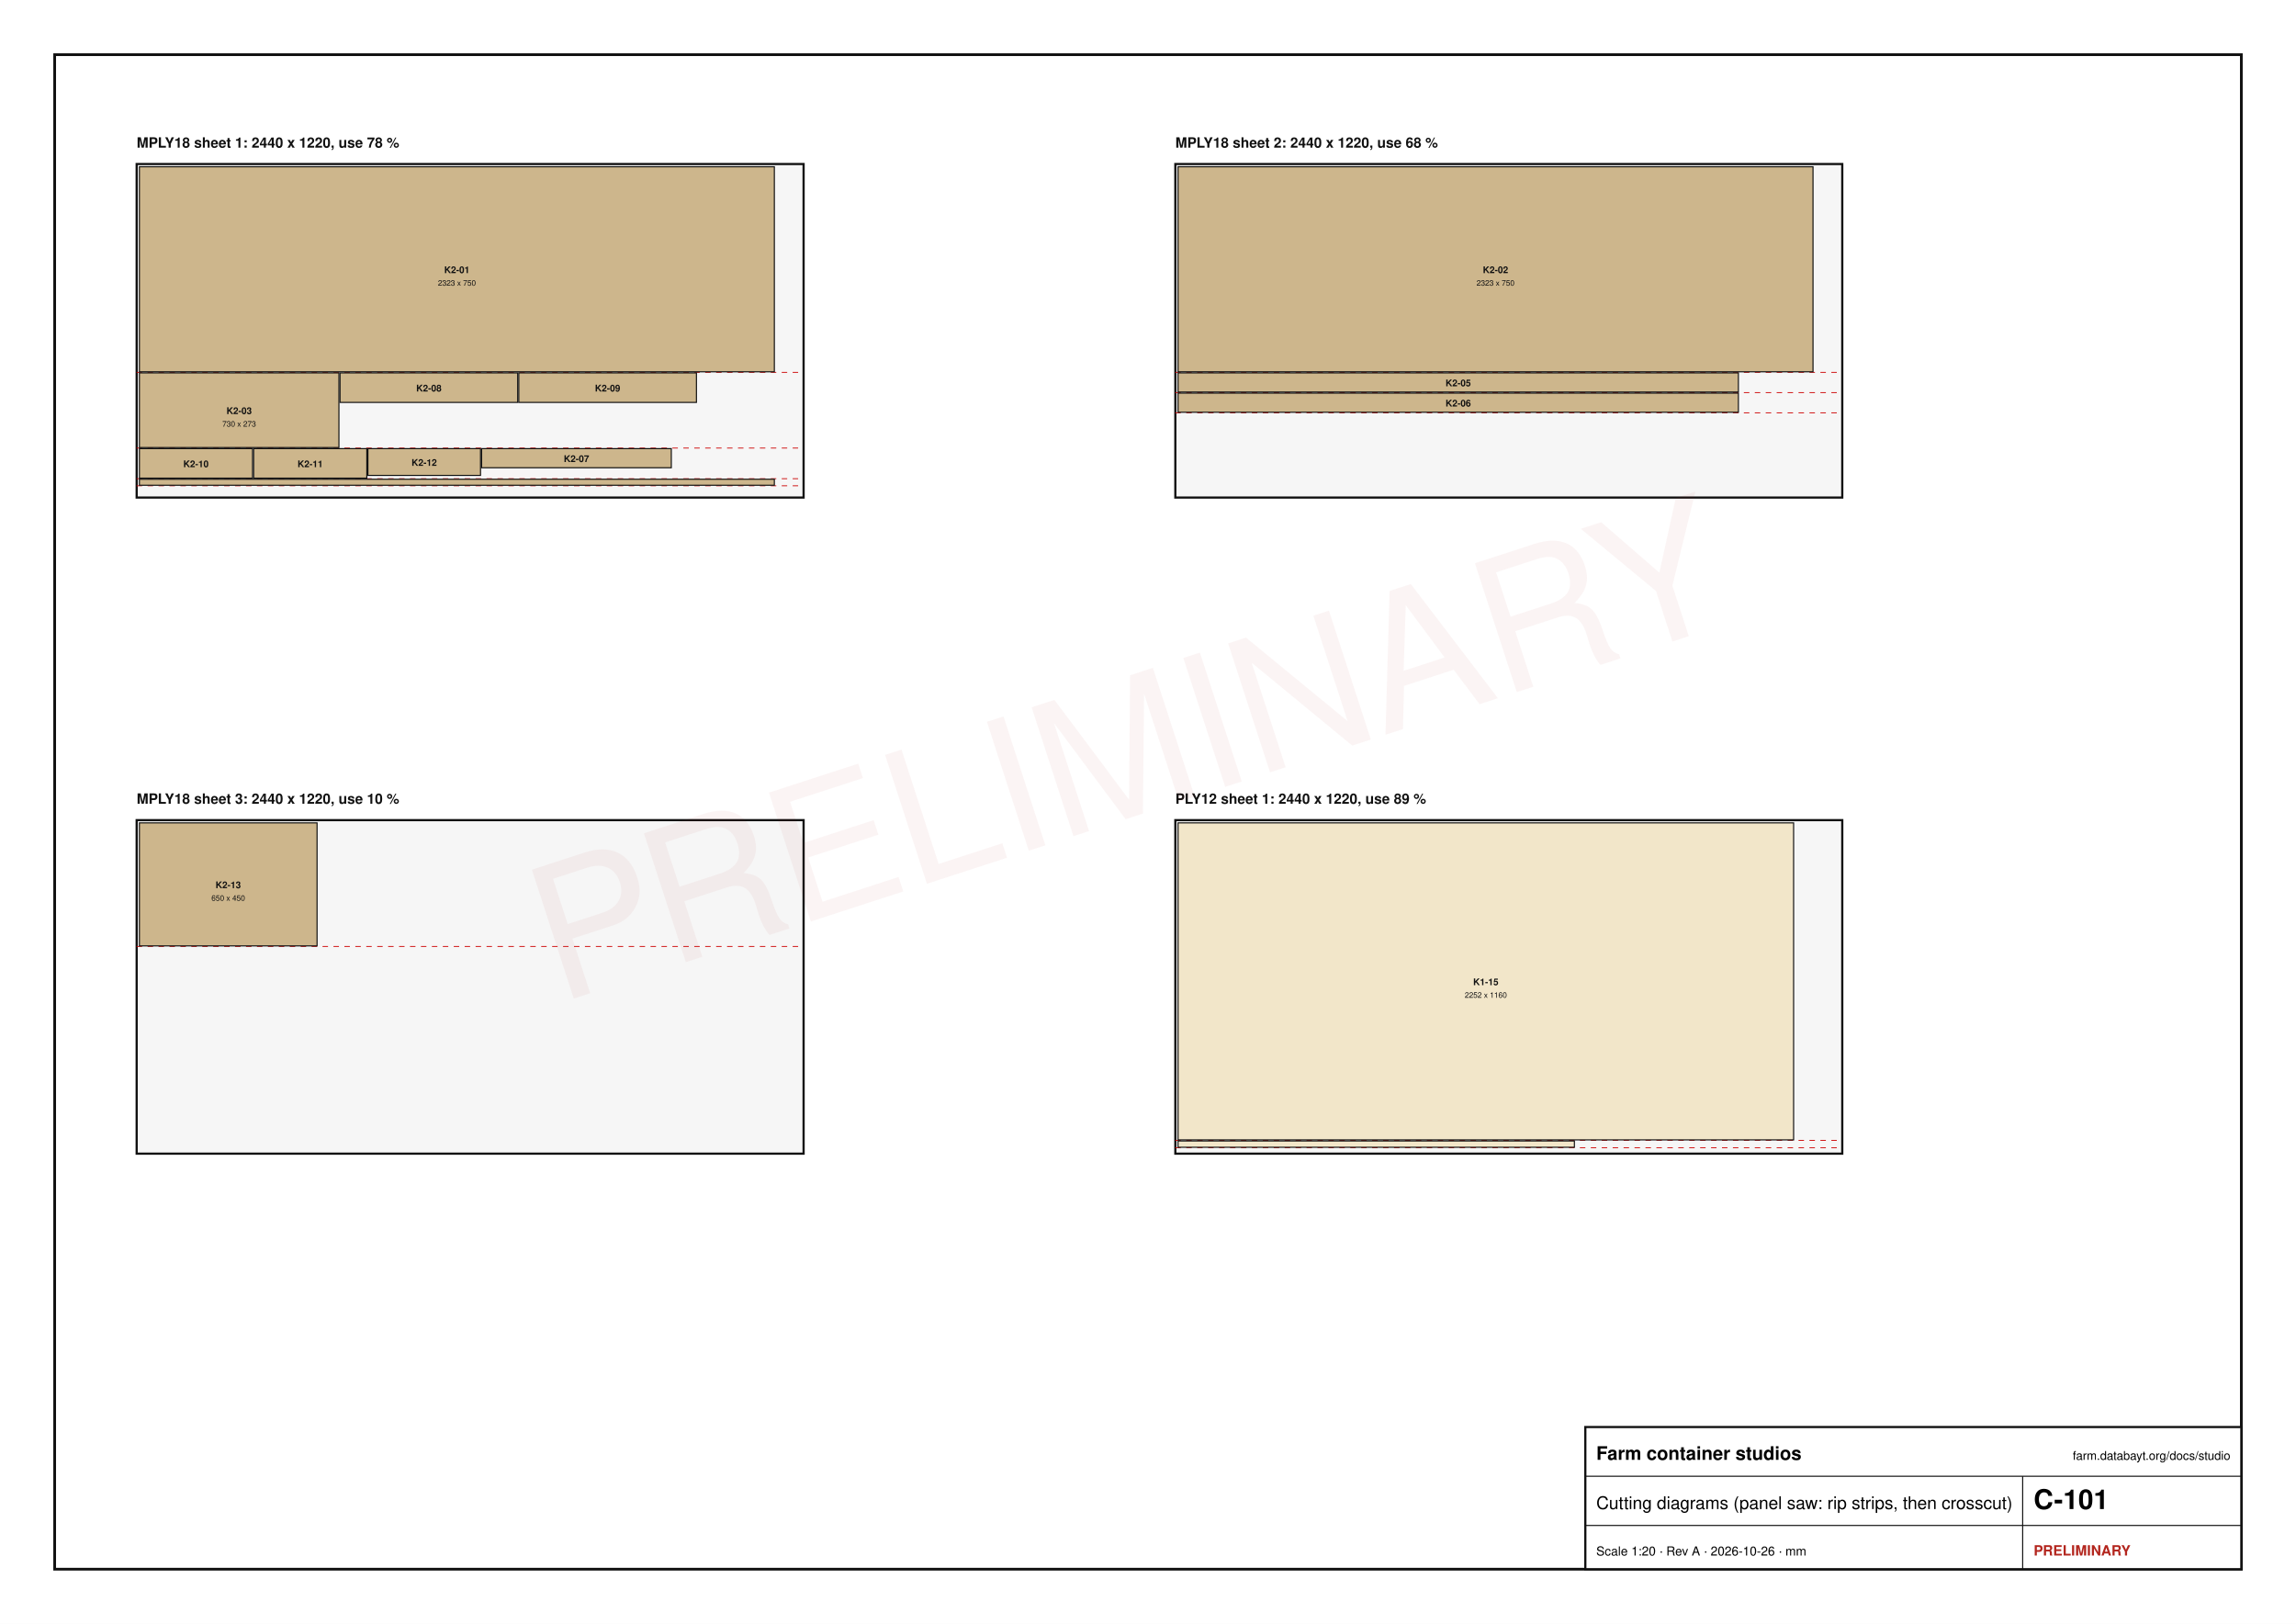
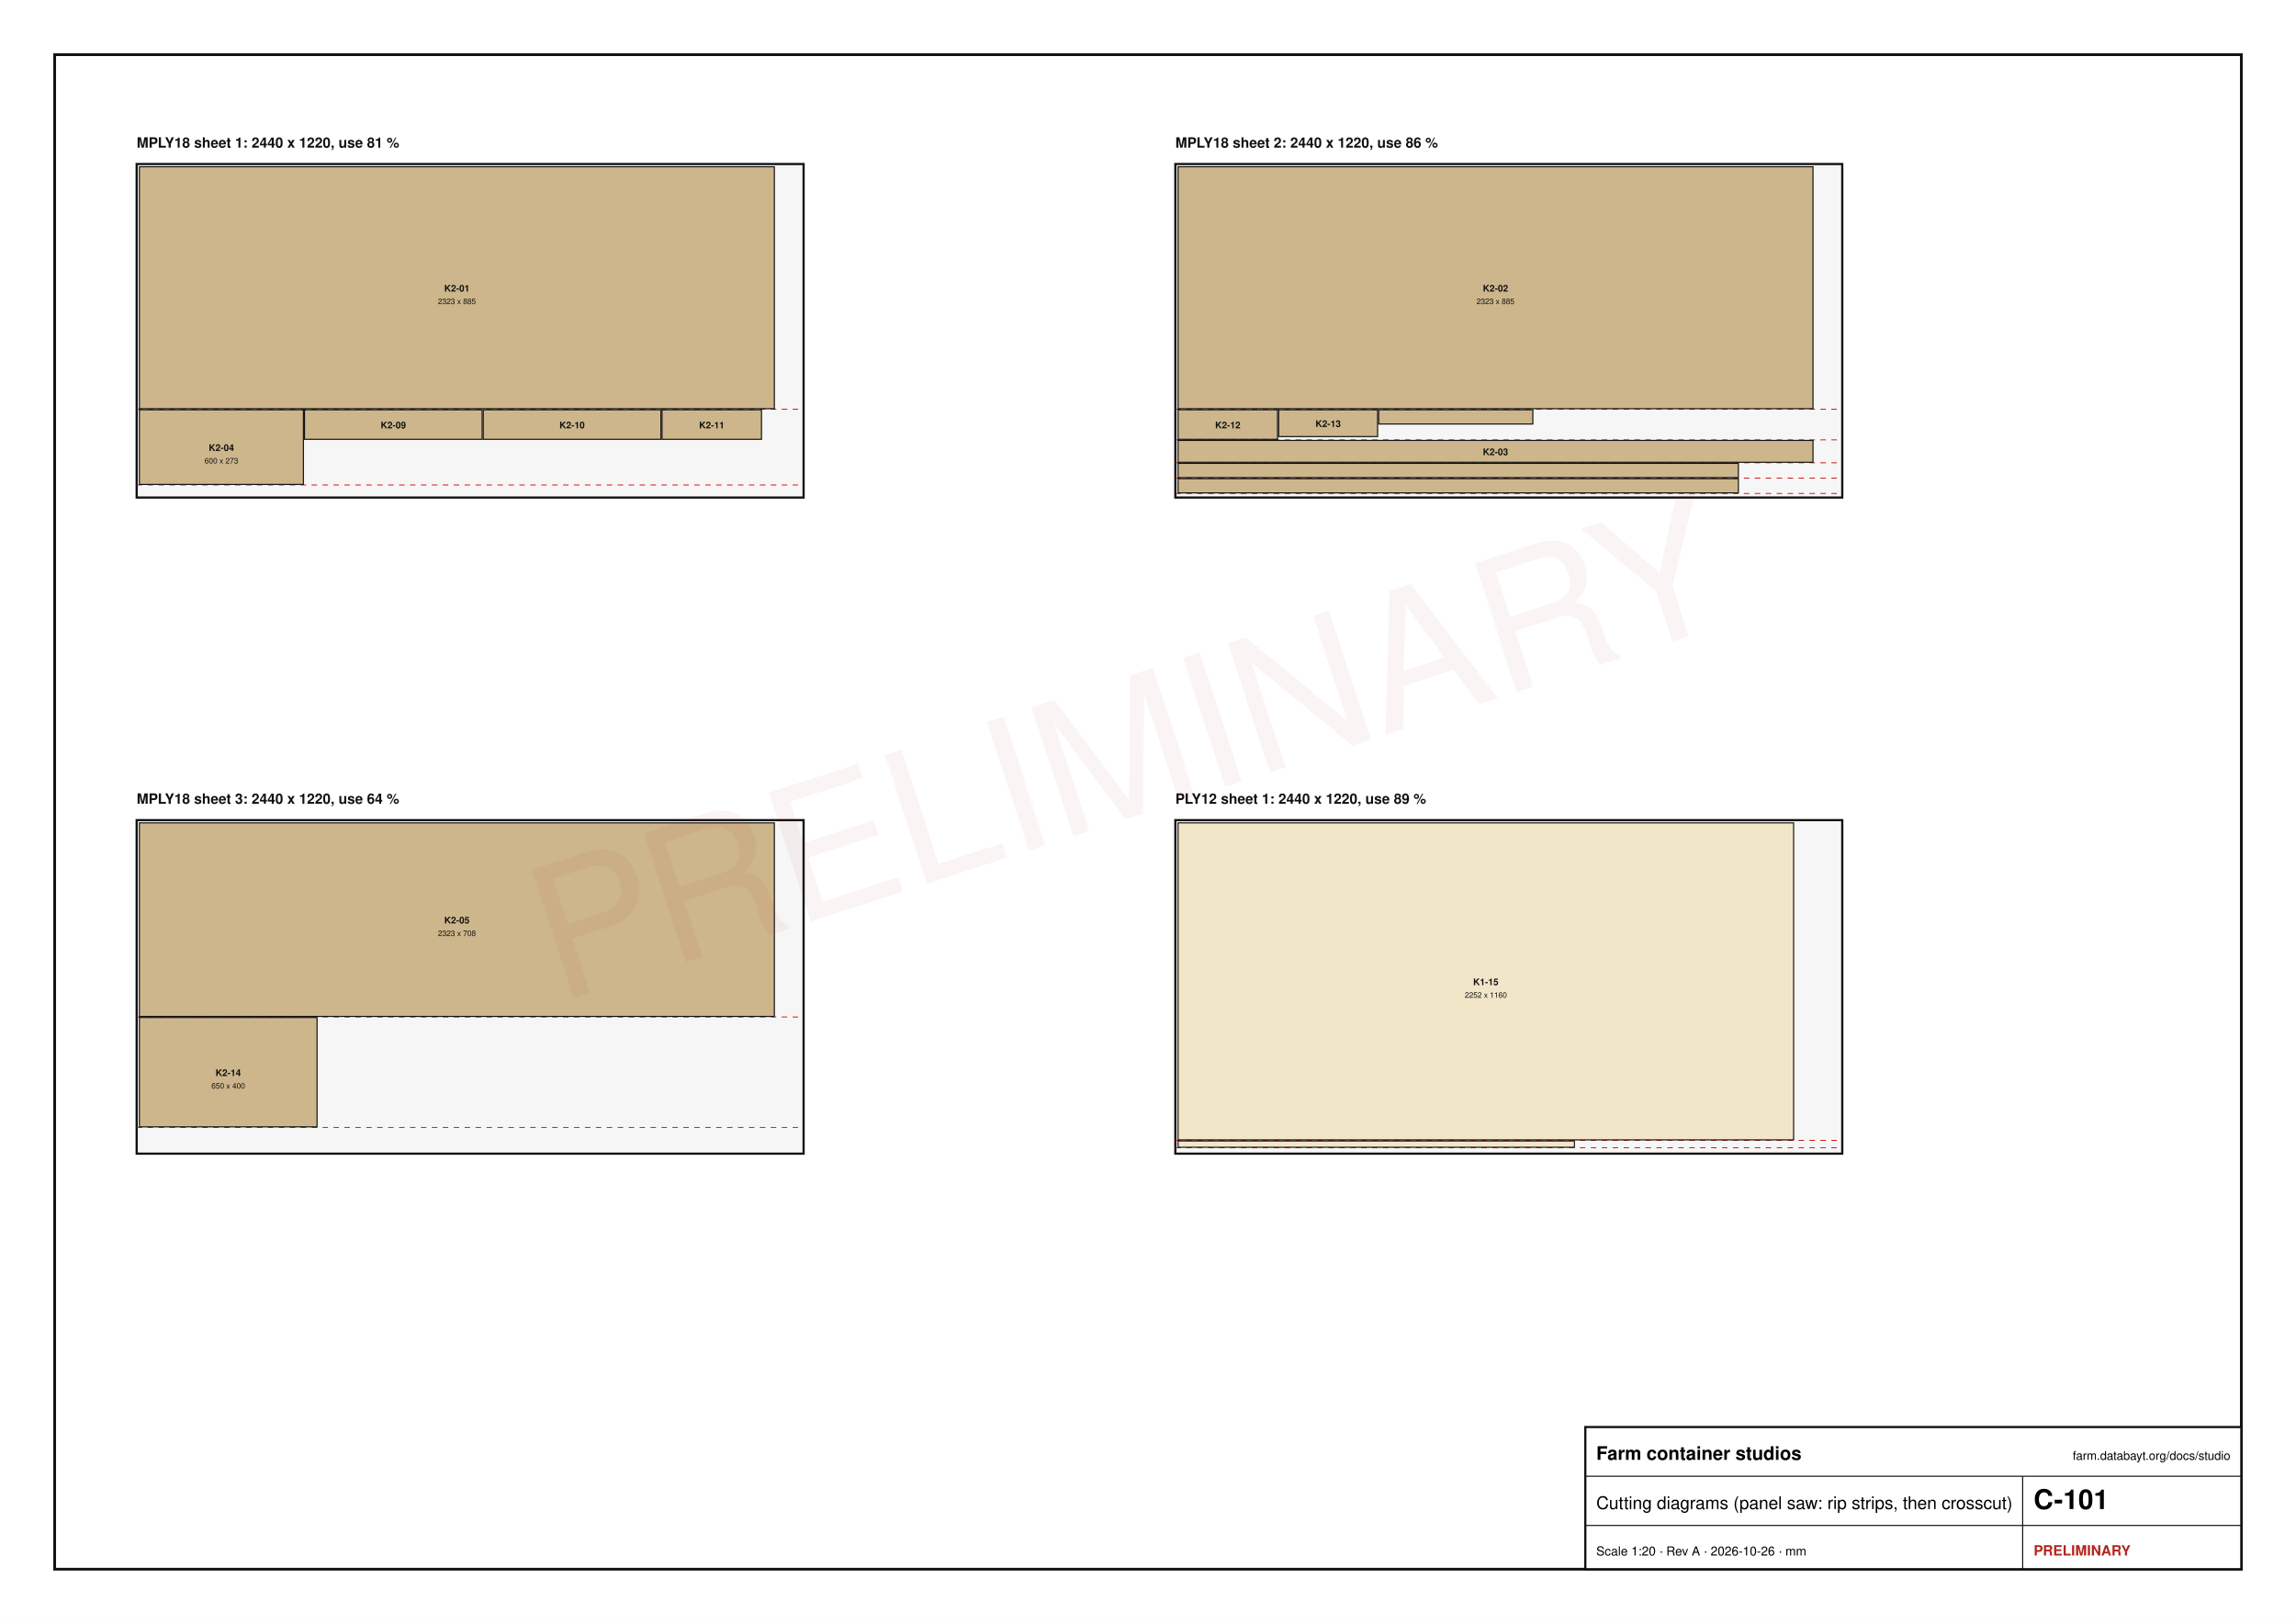
<svg xmlns="http://www.w3.org/2000/svg" width="420mm" height="297mm" viewBox="0 0 420 297" font-family="Helvetica, Arial, sans-serif">
  <rect x="0" y="0" width="420" height="297" fill="#fff" />
  <rect x="10" y="10" width="400" height="277" fill="none" stroke="#111" stroke-width="0.5" />
-   <text x="25" y="27" font-size="2.6" text-anchor="start" font-weight="bold" fill="#111">MPLY18 sheet 1: 2440 x 1220, use 78 %</text>
+   <text x="25" y="27" font-size="2.6" text-anchor="start" font-weight="bold" fill="#111">MPLY18 sheet 1: 2440 x 1220, use 81 %</text>
  <rect x="25" y="30" width="122" height="61" fill="#f6f6f6" stroke="#111" stroke-width="0.4" />
-   <line x1="25" y1="68.1" x2="147" y2="68.1" stroke="#c00" stroke-width="0.15" stroke-dasharray="1,1" />
-   <line x1="25" y1="81.95" x2="147" y2="81.95" stroke="#c00" stroke-width="0.15" stroke-dasharray="1,1" />
-   <line x1="25" y1="87.55" x2="147" y2="87.55" stroke="#c00" stroke-width="0.15" stroke-dasharray="1,1" />
-   <line x1="25" y1="88.85" x2="147" y2="88.85" stroke="#c00" stroke-width="0.15" stroke-dasharray="1,1" />
-   <rect x="25.5" y="30.5" width="116.15" height="37.5" fill="#cdb68c" stroke="#111" stroke-width="0.2" />
-   <text x="83.58" y="49.95" font-size="1.7" text-anchor="middle" font-weight="bold" fill="#111">K2-01</text>
-   <text x="83.58" y="52.25" font-size="1.4" text-anchor="middle" font-weight="normal" fill="#111">2323 x 750</text>
-   <rect x="25.5" y="68.2" width="36.5" height="13.65" fill="#cdb68c" stroke="#111" stroke-width="0.2" />
-   <text x="43.75" y="75.73" font-size="1.7" text-anchor="middle" font-weight="bold" fill="#111">K2-03</text>
-   <text x="43.75" y="78.03" font-size="1.4" text-anchor="middle" font-weight="normal" fill="#111">730 x 273</text>
-   <rect x="62.2" y="68.2" width="32.5" height="5.4" fill="#cdb68c" stroke="#111" stroke-width="0.2" />
-   <text x="78.45" y="71.6" font-size="1.7" text-anchor="middle" font-weight="bold" fill="#111">K2-08</text>
-   <rect x="94.9" y="68.2" width="32.5" height="5.4" fill="#cdb68c" stroke="#111" stroke-width="0.2" />
-   <text x="111.15" y="71.6" font-size="1.7" text-anchor="middle" font-weight="bold" fill="#111">K2-09</text>
-   <rect x="25.5" y="82.05" width="20.7" height="5.4" fill="#cdb68c" stroke="#111" stroke-width="0.2" />
-   <text x="35.85" y="85.45" font-size="1.7" text-anchor="middle" font-weight="bold" fill="#111">K2-10</text>
-   <rect x="46.4" y="82.05" width="20.7" height="5.4" fill="#cdb68c" stroke="#111" stroke-width="0.2" />
-   <text x="56.75" y="85.45" font-size="1.7" text-anchor="middle" font-weight="bold" fill="#111">K2-11</text>
-   <rect x="67.3" y="82.05" width="20.6" height="4.9" fill="#cdb68c" stroke="#111" stroke-width="0.2" />
-   <text x="77.6" y="85.2" font-size="1.7" text-anchor="middle" font-weight="bold" fill="#111">K2-12</text>
-   <rect x="88.1" y="82.05" width="34.7" height="3.5" fill="#cdb68c" stroke="#111" stroke-width="0.2" />
-   <text x="105.45" y="84.5" font-size="1.7" text-anchor="middle" font-weight="bold" fill="#111">K2-07</text>
-   <rect x="25.5" y="87.65" width="116.15" height="1.1" fill="#cdb68c" stroke="#111" stroke-width="0.2" />
-   <text x="215" y="27" font-size="2.6" text-anchor="start" font-weight="bold" fill="#111">MPLY18 sheet 2: 2440 x 1220, use 68 %</text>
+   <line x1="25" y1="74.85" x2="147" y2="74.85" stroke="#c00" stroke-width="0.15" stroke-dasharray="1,1" />
+   <line x1="25" y1="88.7" x2="147" y2="88.7" stroke="#c00" stroke-width="0.15" stroke-dasharray="1,1" />
+   <rect x="25.5" y="30.5" width="116.15" height="44.25" fill="#cdb68c" stroke="#111" stroke-width="0.2" />
+   <text x="83.58" y="53.33" font-size="1.7" text-anchor="middle" font-weight="bold" fill="#111">K2-01</text>
+   <text x="83.58" y="55.62" font-size="1.4" text-anchor="middle" font-weight="normal" fill="#111">2323 x 885</text>
+   <rect x="25.5" y="74.95" width="30" height="13.65" fill="#cdb68c" stroke="#111" stroke-width="0.2" />
+   <text x="40.5" y="82.48" font-size="1.7" text-anchor="middle" font-weight="bold" fill="#111">K2-04</text>
+   <text x="40.5" y="84.78" font-size="1.4" text-anchor="middle" font-weight="normal" fill="#111">600 x 273</text>
+   <rect x="55.7" y="74.95" width="32.5" height="5.4" fill="#cdb68c" stroke="#111" stroke-width="0.2" />
+   <text x="71.95" y="78.35" font-size="1.7" text-anchor="middle" font-weight="bold" fill="#111">K2-09</text>
+   <rect x="88.4" y="74.95" width="32.5" height="5.4" fill="#cdb68c" stroke="#111" stroke-width="0.2" />
+   <text x="104.65" y="78.35" font-size="1.7" text-anchor="middle" font-weight="bold" fill="#111">K2-10</text>
+   <rect x="121.1" y="74.95" width="18.2" height="5.4" fill="#cdb68c" stroke="#111" stroke-width="0.2" />
+   <text x="130.2" y="78.35" font-size="1.7" text-anchor="middle" font-weight="bold" fill="#111">K2-11</text>
+   <text x="215" y="27" font-size="2.6" text-anchor="start" font-weight="bold" fill="#111">MPLY18 sheet 2: 2440 x 1220, use 86 %</text>
  <rect x="215" y="30" width="122" height="61" fill="#f6f6f6" stroke="#111" stroke-width="0.4" />
-   <line x1="215" y1="68.1" x2="337" y2="68.1" stroke="#c00" stroke-width="0.15" stroke-dasharray="1,1" />
-   <line x1="215" y1="71.8" x2="337" y2="71.8" stroke="#c00" stroke-width="0.15" stroke-dasharray="1,1" />
-   <line x1="215" y1="75.5" x2="337" y2="75.5" stroke="#c00" stroke-width="0.15" stroke-dasharray="1,1" />
-   <rect x="215.5" y="30.5" width="116.15" height="37.5" fill="#cdb68c" stroke="#111" stroke-width="0.2" />
-   <text x="273.57" y="49.95" font-size="1.7" text-anchor="middle" font-weight="bold" fill="#111">K2-02</text>
-   <text x="273.57" y="52.25" font-size="1.4" text-anchor="middle" font-weight="normal" fill="#111">2323 x 750</text>
-   <rect x="215.5" y="68.2" width="102.5" height="3.5" fill="#cdb68c" stroke="#111" stroke-width="0.2" />
-   <text x="266.75" y="70.65" font-size="1.7" text-anchor="middle" font-weight="bold" fill="#111">K2-05</text>
-   <rect x="215.5" y="71.9" width="102.5" height="3.5" fill="#cdb68c" stroke="#111" stroke-width="0.2" />
-   <text x="266.75" y="74.35" font-size="1.7" text-anchor="middle" font-weight="bold" fill="#111">K2-06</text>
-   <text x="25" y="147" font-size="2.6" text-anchor="start" font-weight="bold" fill="#111">MPLY18 sheet 3: 2440 x 1220, use 10 %</text>
+   <line x1="215" y1="74.85" x2="337" y2="74.85" stroke="#c00" stroke-width="0.15" stroke-dasharray="1,1" />
+   <line x1="215" y1="80.45" x2="337" y2="80.45" stroke="#c00" stroke-width="0.15" stroke-dasharray="1,1" />
+   <line x1="215" y1="84.65" x2="337" y2="84.65" stroke="#c00" stroke-width="0.15" stroke-dasharray="1,1" />
+   <line x1="215" y1="87.45" x2="337" y2="87.45" stroke="#c00" stroke-width="0.15" stroke-dasharray="1,1" />
+   <line x1="215" y1="90.25" x2="337" y2="90.25" stroke="#c00" stroke-width="0.15" stroke-dasharray="1,1" />
+   <rect x="215.5" y="30.5" width="116.15" height="44.25" fill="#cdb68c" stroke="#111" stroke-width="0.2" />
+   <text x="273.57" y="53.33" font-size="1.7" text-anchor="middle" font-weight="bold" fill="#111">K2-02</text>
+   <text x="273.57" y="55.62" font-size="1.4" text-anchor="middle" font-weight="normal" fill="#111">2323 x 885</text>
+   <rect x="215.5" y="74.95" width="18.2" height="5.4" fill="#cdb68c" stroke="#111" stroke-width="0.2" />
+   <text x="224.6" y="78.35" font-size="1.7" text-anchor="middle" font-weight="bold" fill="#111">K2-12</text>
+   <rect x="233.9" y="74.95" width="18.1" height="4.9" fill="#cdb68c" stroke="#111" stroke-width="0.2" />
+   <text x="242.95" y="78.1" font-size="1.7" text-anchor="middle" font-weight="bold" fill="#111">K2-13</text>
+   <rect x="215.5" y="80.55" width="116.15" height="4" fill="#cdb68c" stroke="#111" stroke-width="0.2" />
+   <text x="273.57" y="83.25" font-size="1.7" text-anchor="middle" font-weight="bold" fill="#111">K2-03</text>
+   <rect x="215.5" y="84.75" width="102.5" height="2.6" fill="#cdb68c" stroke="#111" stroke-width="0.2" />
+   <rect x="215.5" y="87.55" width="102.5" height="2.6" fill="#cdb68c" stroke="#111" stroke-width="0.2" />
+   <rect x="252.2" y="74.95" width="28.2" height="2.6" fill="#cdb68c" stroke="#111" stroke-width="0.2" />
+   <text x="25" y="147" font-size="2.6" text-anchor="start" font-weight="bold" fill="#111">MPLY18 sheet 3: 2440 x 1220, use 64 %</text>
  <rect x="25" y="150" width="122" height="61" fill="#f6f6f6" stroke="#111" stroke-width="0.4" />
-   <line x1="25" y1="173.1" x2="147" y2="173.1" stroke="#c00" stroke-width="0.15" stroke-dasharray="1,1" />
-   <rect x="25.5" y="150.5" width="32.5" height="22.5" fill="#cdb68c" stroke="#111" stroke-width="0.2" />
-   <text x="41.75" y="162.45" font-size="1.7" text-anchor="middle" font-weight="bold" fill="#111">K2-13</text>
-   <text x="41.75" y="164.75" font-size="1.4" text-anchor="middle" font-weight="normal" fill="#111">650 x 450</text>
+   <line x1="25" y1="186" x2="147" y2="186" stroke="#c00" stroke-width="0.15" stroke-dasharray="1,1" />
+   <line x1="25" y1="206.2" x2="147" y2="206.2" stroke="#c00" stroke-width="0.15" stroke-dasharray="1,1" />
+   <rect x="25.5" y="150.5" width="116.15" height="35.4" fill="#cdb68c" stroke="#111" stroke-width="0.2" />
+   <text x="83.58" y="168.9" font-size="1.7" text-anchor="middle" font-weight="bold" fill="#111">K2-05</text>
+   <text x="83.58" y="171.2" font-size="1.4" text-anchor="middle" font-weight="normal" fill="#111">2323 x 708</text>
+   <rect x="25.5" y="186.1" width="32.5" height="20" fill="#cdb68c" stroke="#111" stroke-width="0.2" />
+   <text x="41.75" y="196.8" font-size="1.7" text-anchor="middle" font-weight="bold" fill="#111">K2-14</text>
+   <text x="41.75" y="199.1" font-size="1.4" text-anchor="middle" font-weight="normal" fill="#111">650 x 400</text>
  <text x="215" y="147" font-size="2.6" text-anchor="start" font-weight="bold" fill="#111">PLY12 sheet 1: 2440 x 1220, use 89 %</text>
  <rect x="215" y="150" width="122" height="61" fill="#f6f6f6" stroke="#111" stroke-width="0.4" />
  <line x1="215" y1="208.58" x2="337" y2="208.58" stroke="#c00" stroke-width="0.15" stroke-dasharray="1,1" />
  <line x1="215" y1="209.93" x2="337" y2="209.93" stroke="#c00" stroke-width="0.15" stroke-dasharray="1,1" />
  <rect x="215.5" y="150.5" width="112.6" height="57.98" fill="#f2e6c9" stroke="#111" stroke-width="0.2" />
  <text x="271.8" y="180.19" font-size="1.7" text-anchor="middle" font-weight="bold" fill="#111">K1-15</text>
  <text x="271.8" y="182.49" font-size="1.4" text-anchor="middle" font-weight="normal" fill="#111">2252 x 1160</text>
  <rect x="215.5" y="208.68" width="72.5" height="1.15" fill="#f2e6c9" stroke="#111" stroke-width="0.2" />
  <rect x="290" y="261" width="120" height="26" fill="#fff" stroke="#111" stroke-width="0.4" />
  <line x1="290" y1="270" x2="410" y2="270" stroke="#111" stroke-width="0.2" />
  <line x1="290" y1="279" x2="410" y2="279" stroke="#111" stroke-width="0.2" />
  <line x1="370" y1="270" x2="370" y2="287" stroke="#111" stroke-width="0.2" />
  <text x="292" y="267" font-size="3.4" font-weight="bold">Farm container studios</text>
  <text x="408" y="267" font-size="2.2" text-anchor="end">farm.databayt.org/docs/studio</text>
  <text x="292" y="276" font-size="3.2">Cutting diagrams (panel saw: rip strips, then crosscut)</text>
  <text x="372" y="276" font-size="5" font-weight="bold">C-101</text>
  <text x="292" y="284.5" font-size="2.3">Scale 1:20 · Rev A · 2026-10-26 · mm</text>
  <text x="372" y="284.5" font-size="2.6" font-weight="bold" fill="#b3261e">PRELIMINARY</text>
  <text x="210.0" y="148.5" font-size="34" fill="#b3261e" fill-opacity="0.05" text-anchor="middle" transform="rotate(-18 210.0 148.5)">PRELIMINARY</text>
</svg>
